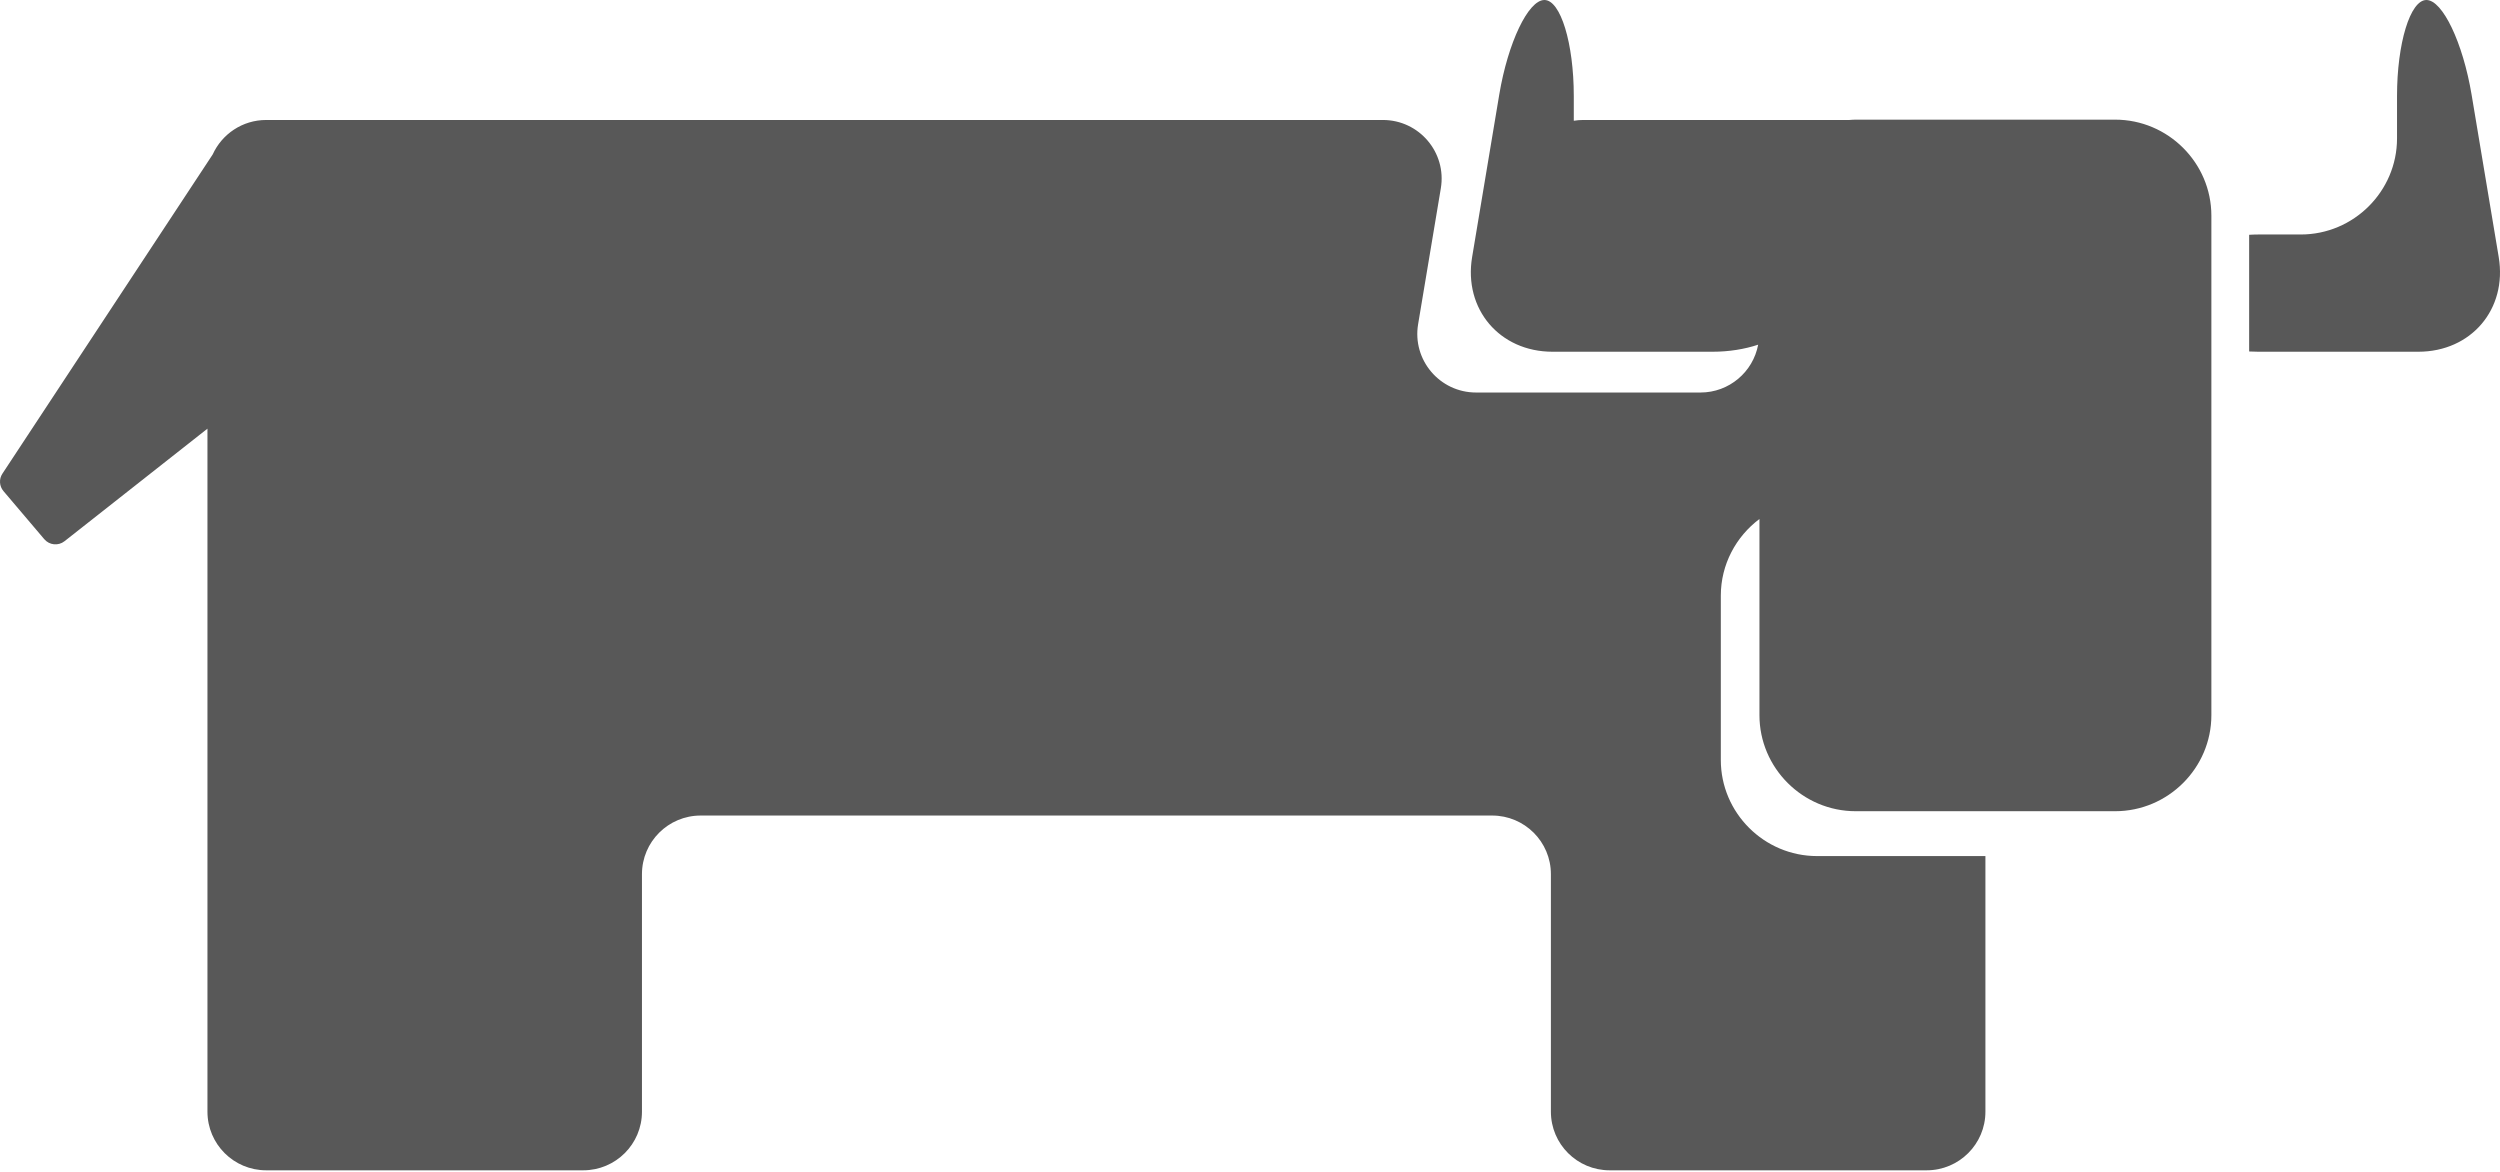
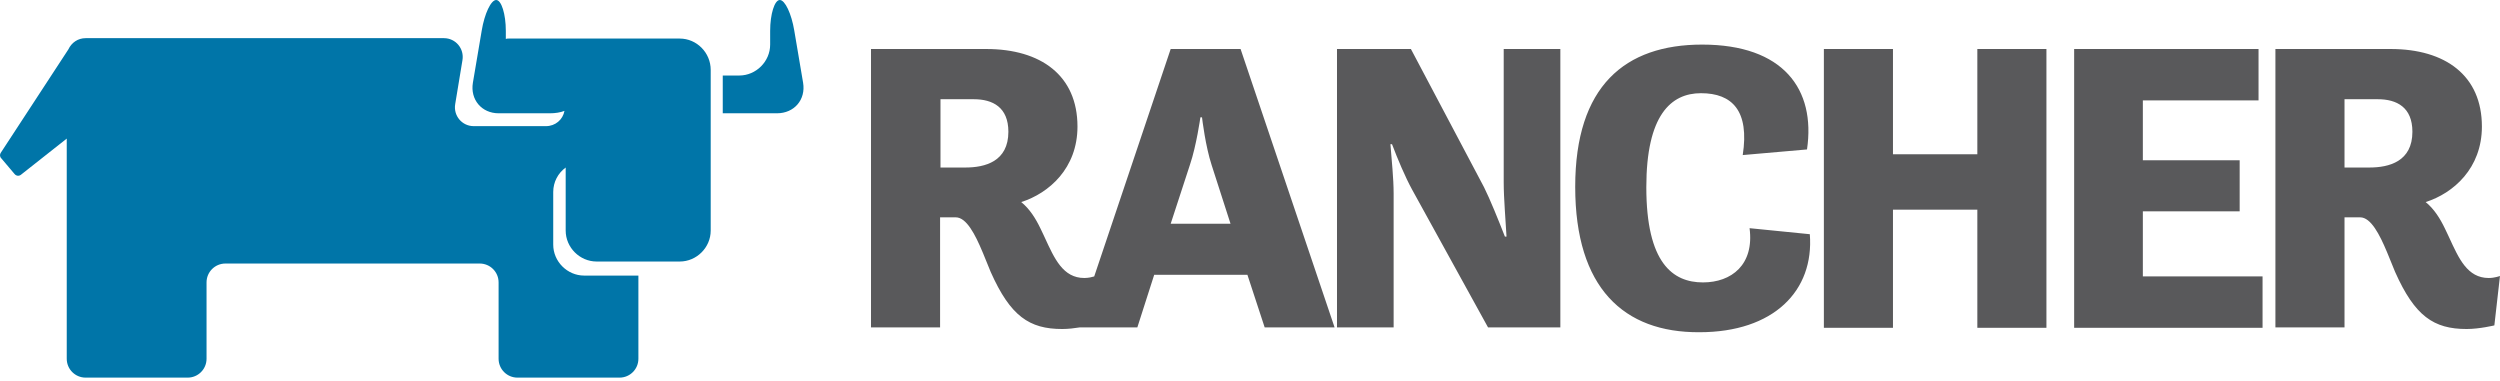
- <svg xmlns="http://www.w3.org/2000/svg" width="256px" height="120px" viewBox="0 0 256 120" version="1.1" preserveAspectRatio="xMidYMid">
+ <svg xmlns="http://www.w3.org/2000/svg" width="512px" height="78px" viewBox="0 0 512 78" version="1.1" preserveAspectRatio="xMidYMid">
  <g>
-     <path d="M255.868,26.32 L253.093,9.702 C252.201,4.366 250.12,0 248.464,0 C246.808,0 245.455,4.425 245.455,9.834 L245.455,14.178 C245.455,19.588 241.021,24.012 235.6,24.012 L231.249,24.012 C230.932,24.012 230.62,24.025 230.312,24.043 L230.312,35.991 C230.62,36.006 230.932,36.018 231.249,36.018 L247.632,36.018 C253.052,36.018 256.759,31.655 255.868,26.32 Z M216.59,12.252 L190.023,12.252 C189.801,12.252 189.585,12.271 189.369,12.286 L162.096,12.286 C161.775,12.286 161.464,12.317 161.156,12.366 L161.156,9.834 C161.156,4.425 159.802,0 158.149,0 C156.493,0 154.412,4.366 153.521,9.702 L150.746,26.32 C149.855,31.652 153.561,36.018 158.979,36.018 L175.364,36.018 C177.051,36.018 178.645,35.757 180.036,35.295 C179.515,38.083 177.069,40.194 174.128,40.194 L151.15,40.194 C147.431,40.194 144.603,36.862 145.214,33.203 L147.542,19.277 C148.152,15.615 145.325,12.286 141.609,12.286 L27.258,12.286 C24.823,12.286 22.729,13.732 21.782,15.812 L0.247,48.502 C-0.12,49.055 -0.074,49.782 0.355,50.289 L4.533,55.212 C5.057,55.828 5.973,55.92 6.605,55.422 L21.243,43.895 L21.243,113.837 C21.243,117.151 23.934,119.84 27.258,119.84 L59.721,119.84 C63.045,119.84 65.737,117.151 65.737,113.837 L65.737,89.514 C65.737,86.197 68.432,83.511 71.753,83.511 L152.796,83.511 C156.117,83.511 158.812,86.197 158.812,89.514 L158.812,113.837 C158.812,117.151 161.504,119.84 164.828,119.84 L197.291,119.84 C200.612,119.84 203.307,117.151 203.307,113.837 L203.307,87.662 L186.064,87.662 C180.646,87.662 176.212,83.234 176.212,77.828 L176.212,60.994 C176.212,57.791 177.772,54.942 180.168,53.145 L180.168,73.234 C180.168,78.643 184.602,83.068 190.023,83.068 L216.59,83.068 C222.011,83.068 226.445,78.643 226.445,73.234 L226.445,22.086 C226.445,16.677 222.011,12.252 216.59,12.252 Z" fill="#585858" />
+     <path d="M101.618,0 C102.688,0 103.593,2.88 103.593,6.335 L103.593,6.335 L103.593,7.98 C103.757,7.898 103.922,7.898 104.169,7.898 L139.217,7.898 C142.673,7.898 145.552,10.778 145.552,14.315 L145.552,14.315 L145.552,47.225 C145.552,50.68 142.673,53.56 139.217,53.56 L139.217,53.56 L122.187,53.56 C118.731,53.56 115.852,50.68 115.852,47.225 L115.852,47.225 L115.852,34.308 C114.288,35.46 113.301,37.27 113.301,39.326 L113.301,39.326 L113.301,50.104 C113.301,53.56 116.181,56.439 119.636,56.439 L119.636,56.439 L130.743,56.439 L130.743,73.47 C130.743,75.609 129.015,77.337 126.876,77.337 L126.876,77.337 L105.979,77.337 C103.84,77.337 102.112,75.609 102.112,73.47 L102.112,73.47 L102.112,57.838 C102.112,55.699 100.384,53.971 98.245,53.971 L98.245,53.971 L46.166,53.971 C44.027,53.971 42.3,55.699 42.3,57.838 L42.3,57.838 L42.3,73.47 C42.3,75.609 40.572,77.337 38.433,77.337 L38.433,77.337 L17.536,77.337 C15.396,77.337 13.669,75.609 13.669,73.47 L13.669,73.47 L13.669,28.384 L4.29,35.789 C3.878,36.118 3.302,36.036 2.973,35.624 L2.973,35.624 L0.258,32.416 C-0.071,32.086 -0.071,31.593 0.176,31.264 L0.176,31.264 L13.998,10.12 C14.656,8.721 15.972,7.816 17.536,7.816 L17.536,7.816 L90.923,7.816 C93.309,7.816 95.119,9.955 94.707,12.341 L94.707,12.341 L93.227,21.309 C92.815,23.695 94.625,25.834 97.011,25.834 L97.011,25.834 L111.82,25.834 C113.713,25.834 115.276,24.517 115.605,22.707 C114.782,23.036 113.713,23.201 112.643,23.201 L112.643,23.201 L102.112,23.201 C98.657,23.201 96.271,20.404 96.847,16.948 L96.847,16.948 L98.657,6.253 C99.232,2.797 100.549,0 101.618,0 Z M159.703,1.77635684e-15 C160.773,1.77635684e-15 162.089,2.797 162.665,6.253 L162.665,6.253 L164.475,16.948 C165.051,20.404 162.665,23.201 159.127,23.201 L159.127,23.201 L148.02,23.201 L148.02,15.467 L148.02,15.467 L151.393,15.467 C154.849,15.467 157.728,12.588 157.728,9.132 L157.728,9.132 L157.728,6.335 C157.728,2.88 158.633,1.77635684e-15 159.703,1.77635684e-15 Z" fill="#0075A8" />
+     <path d="M348.602,9.132 C365.221,9.132 371.885,18.265 370.075,30.606 L356.911,31.757 C358.31,22.707 354.772,19.087 348.355,19.087 C342.184,19.087 337.166,23.612 337.166,38.339 C337.166,53.889 342.596,57.838 348.766,57.838 C354.607,57.838 359.297,54.218 358.31,46.731 L370.651,47.965 C371.556,59.566 363.246,68.04 348.026,68.04 C332.558,68.122 322.603,58.99 322.603,38.257 C322.603,17.606 332.805,9.132 348.602,9.132 Z M201.991,10.037 C213.18,10.037 220.667,15.467 220.667,25.916 C220.667,34.472 214.826,39.573 209.149,41.383 C210.877,42.782 212.111,44.756 213.098,46.813 C213.319,47.263 213.533,47.716 213.743,48.168 L213.994,48.709 C215.947,52.944 217.698,56.933 222.066,56.933 C222.922,56.933 223.7,56.735 224.095,56.613 L239.755,10.037 L254.07,10.037 L273.322,67.052 L259.006,67.052 L255.469,56.275 L236.381,56.275 L232.926,67.052 L221.116,67.053 C220.064,67.223 218.759,67.381 217.541,67.381 C210.794,67.381 206.928,64.749 202.896,55.699 C202.448,54.654 201.962,53.398 201.432,52.112 L201.202,51.559 C199.731,48.054 197.939,44.51 195.739,44.51 L192.53,44.51 L192.53,67.052 L178.379,67.052 L178.379,10.037 L201.991,10.037 Z M489.617,10.037 C500.806,10.037 508.293,15.467 508.293,25.916 C508.293,34.472 502.452,39.573 496.775,41.383 C498.503,42.782 499.737,44.756 500.724,46.813 C500.945,47.263 501.159,47.716 501.369,48.168 L501.62,48.709 C503.573,52.944 505.324,56.933 509.692,56.933 C510.926,56.933 511.995,56.521 511.995,56.521 L510.844,66.641 C510.844,66.641 507.8,67.381 505.167,67.381 C498.42,67.381 494.554,64.749 490.522,55.699 C490.074,54.654 489.588,53.398 489.058,52.112 L488.828,51.559 C487.357,48.054 485.565,44.51 483.365,44.51 L480.156,44.51 L480.156,67.052 L466.005,67.052 L466.005,10.037 L489.617,10.037 Z M387.681,10.037 L387.681,31.593 L404.958,31.593 L404.958,10.037 L419.109,10.037 L419.109,67.135 L404.958,67.135 L404.958,42.946 L387.681,42.946 L387.681,67.135 L373.53,67.135 L373.53,10.037 L387.681,10.037 Z M462.549,10.037 L462.549,20.568 L438.855,20.568 L438.855,32.827 L458.683,32.827 L458.683,43.276 L438.855,43.276 L438.855,56.604 L463.372,56.604 L463.372,67.135 L424.786,67.135 L424.786,10.037 L462.549,10.037 Z M288.954,10.037 L303.927,38.339 C305.161,40.807 306.889,45.086 308.206,48.459 L308.535,48.459 C308.37,45.25 307.959,40.725 307.959,37.352 L307.959,10.037 L319.559,10.037 L319.559,67.052 L304.75,67.052 L289.201,38.833 C287.802,36.282 286.239,32.58 285.087,29.536 L284.758,29.536 C285.005,32.745 285.416,36.529 285.416,39.656 L285.416,67.052 L273.816,67.052 L273.816,10.037 L288.954,10.037 Z M246.172,24.024 L245.843,24.024 C245.843,24.024 245.02,29.865 243.704,33.732 L239.755,45.826 L252.013,45.826 L248.146,33.814 C246.884,29.947 246.227,24.491 246.175,24.052 L246.172,24.024 L246.172,24.024 Z M199.441,20.321 L192.612,20.321 L192.612,34.308 L197.713,34.308 C201.744,34.308 206.516,33.074 206.516,26.986 C206.516,21.967 203.308,20.321 199.441,20.321 Z M486.985,20.321 L480.156,20.321 L480.156,34.308 L485.257,34.308 C489.288,34.308 494.06,33.074 494.06,26.986 C494.06,21.967 490.851,20.321 486.985,20.321 Z" fill="#59595B" />
  </g>
</svg>
